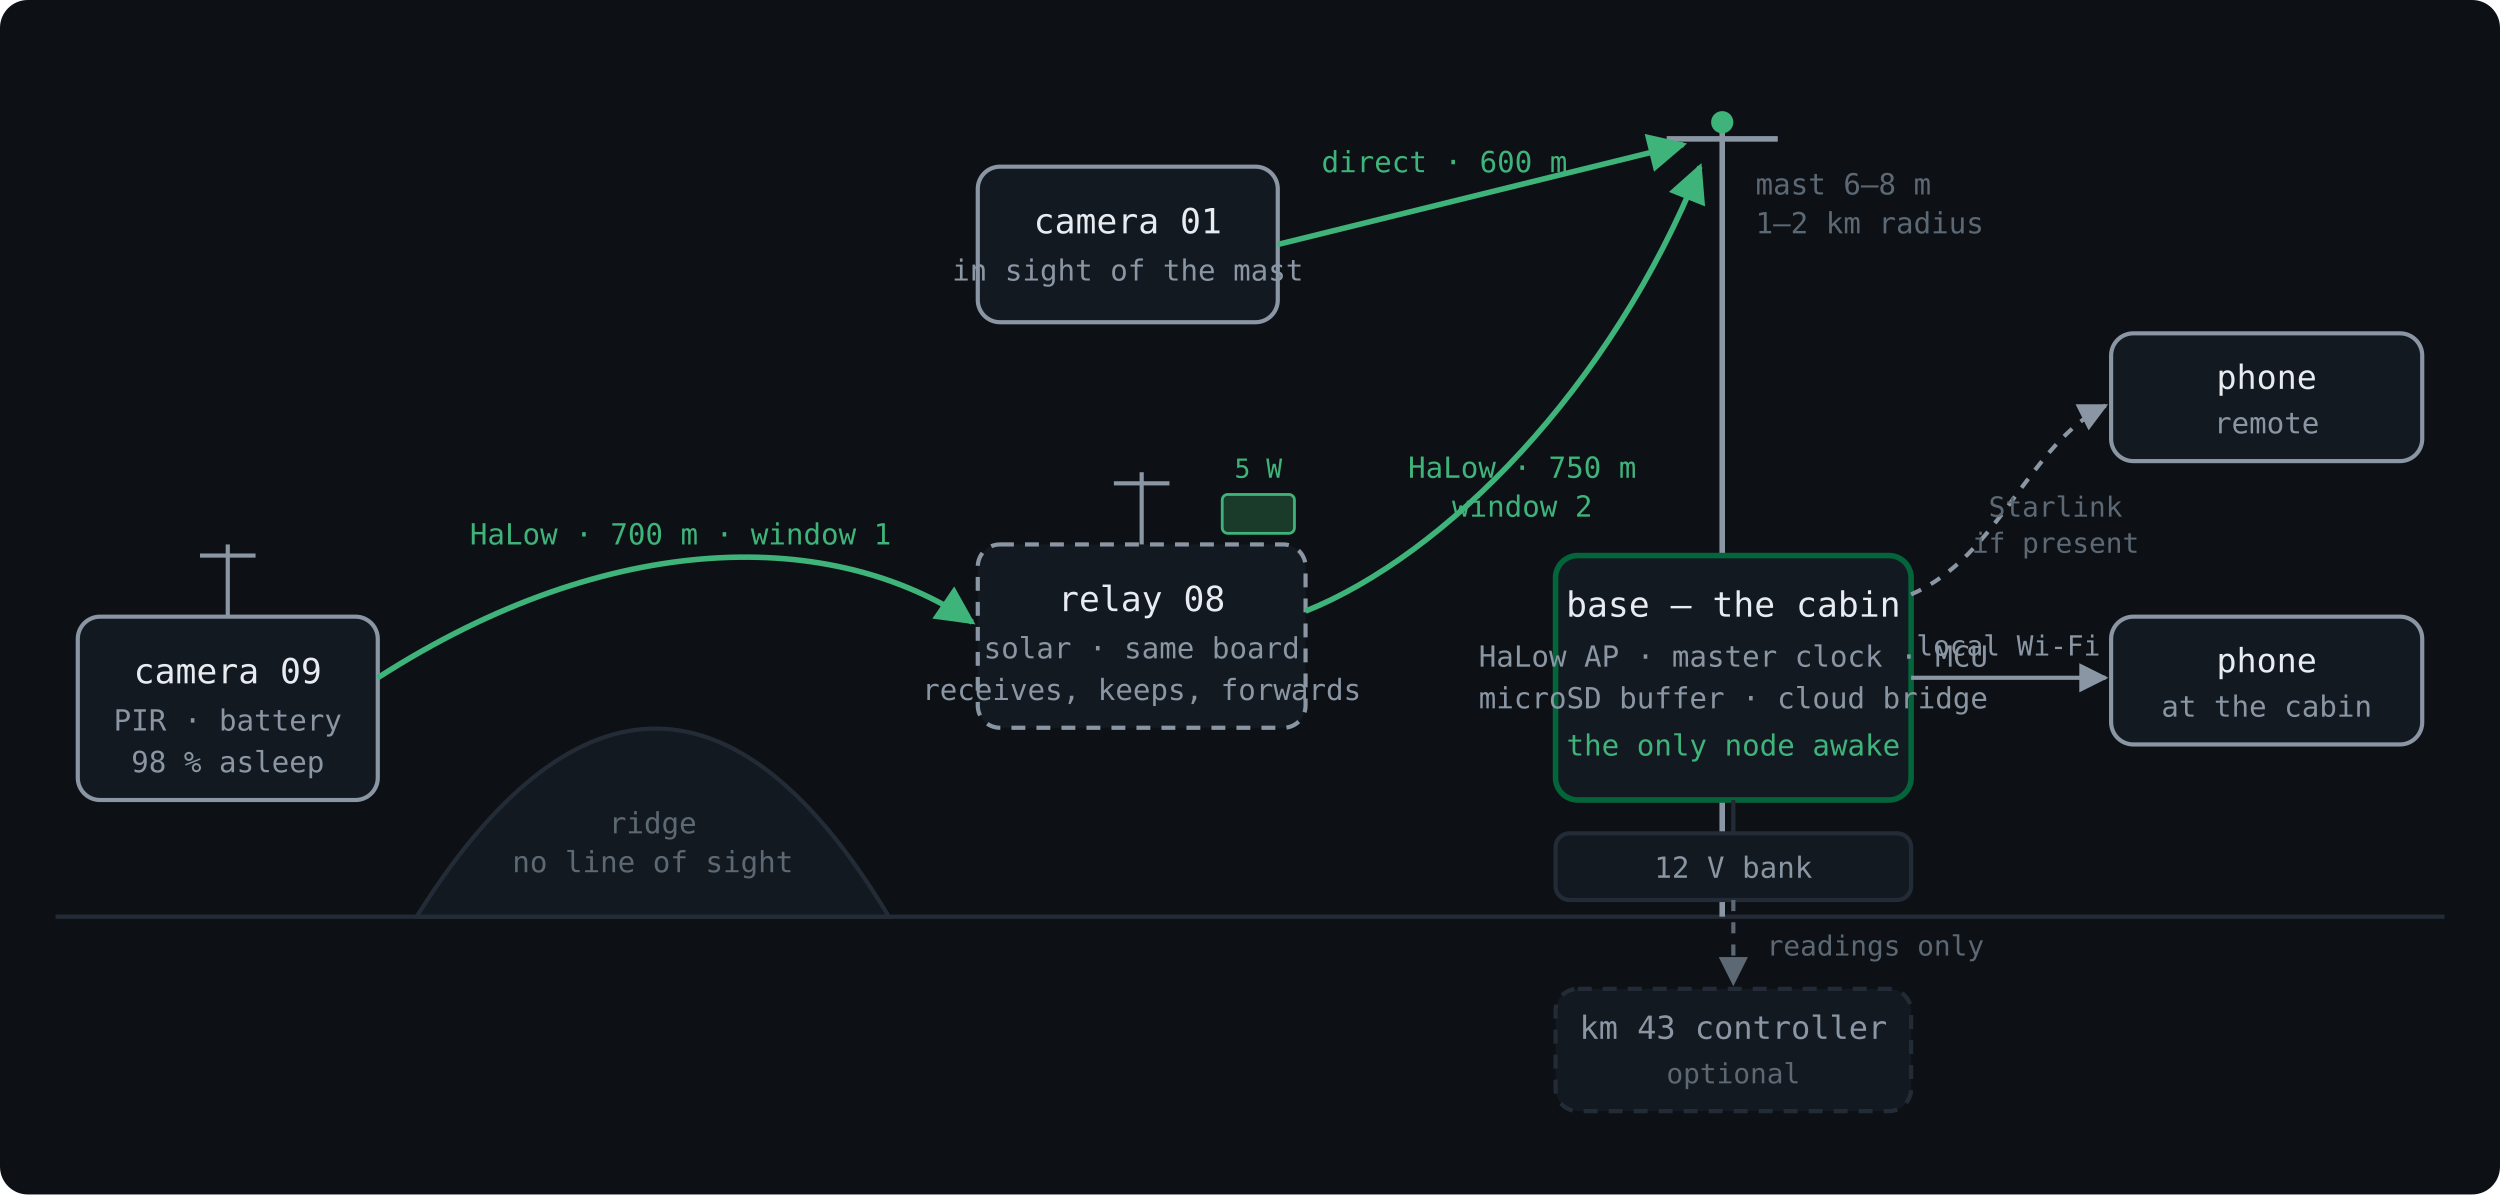
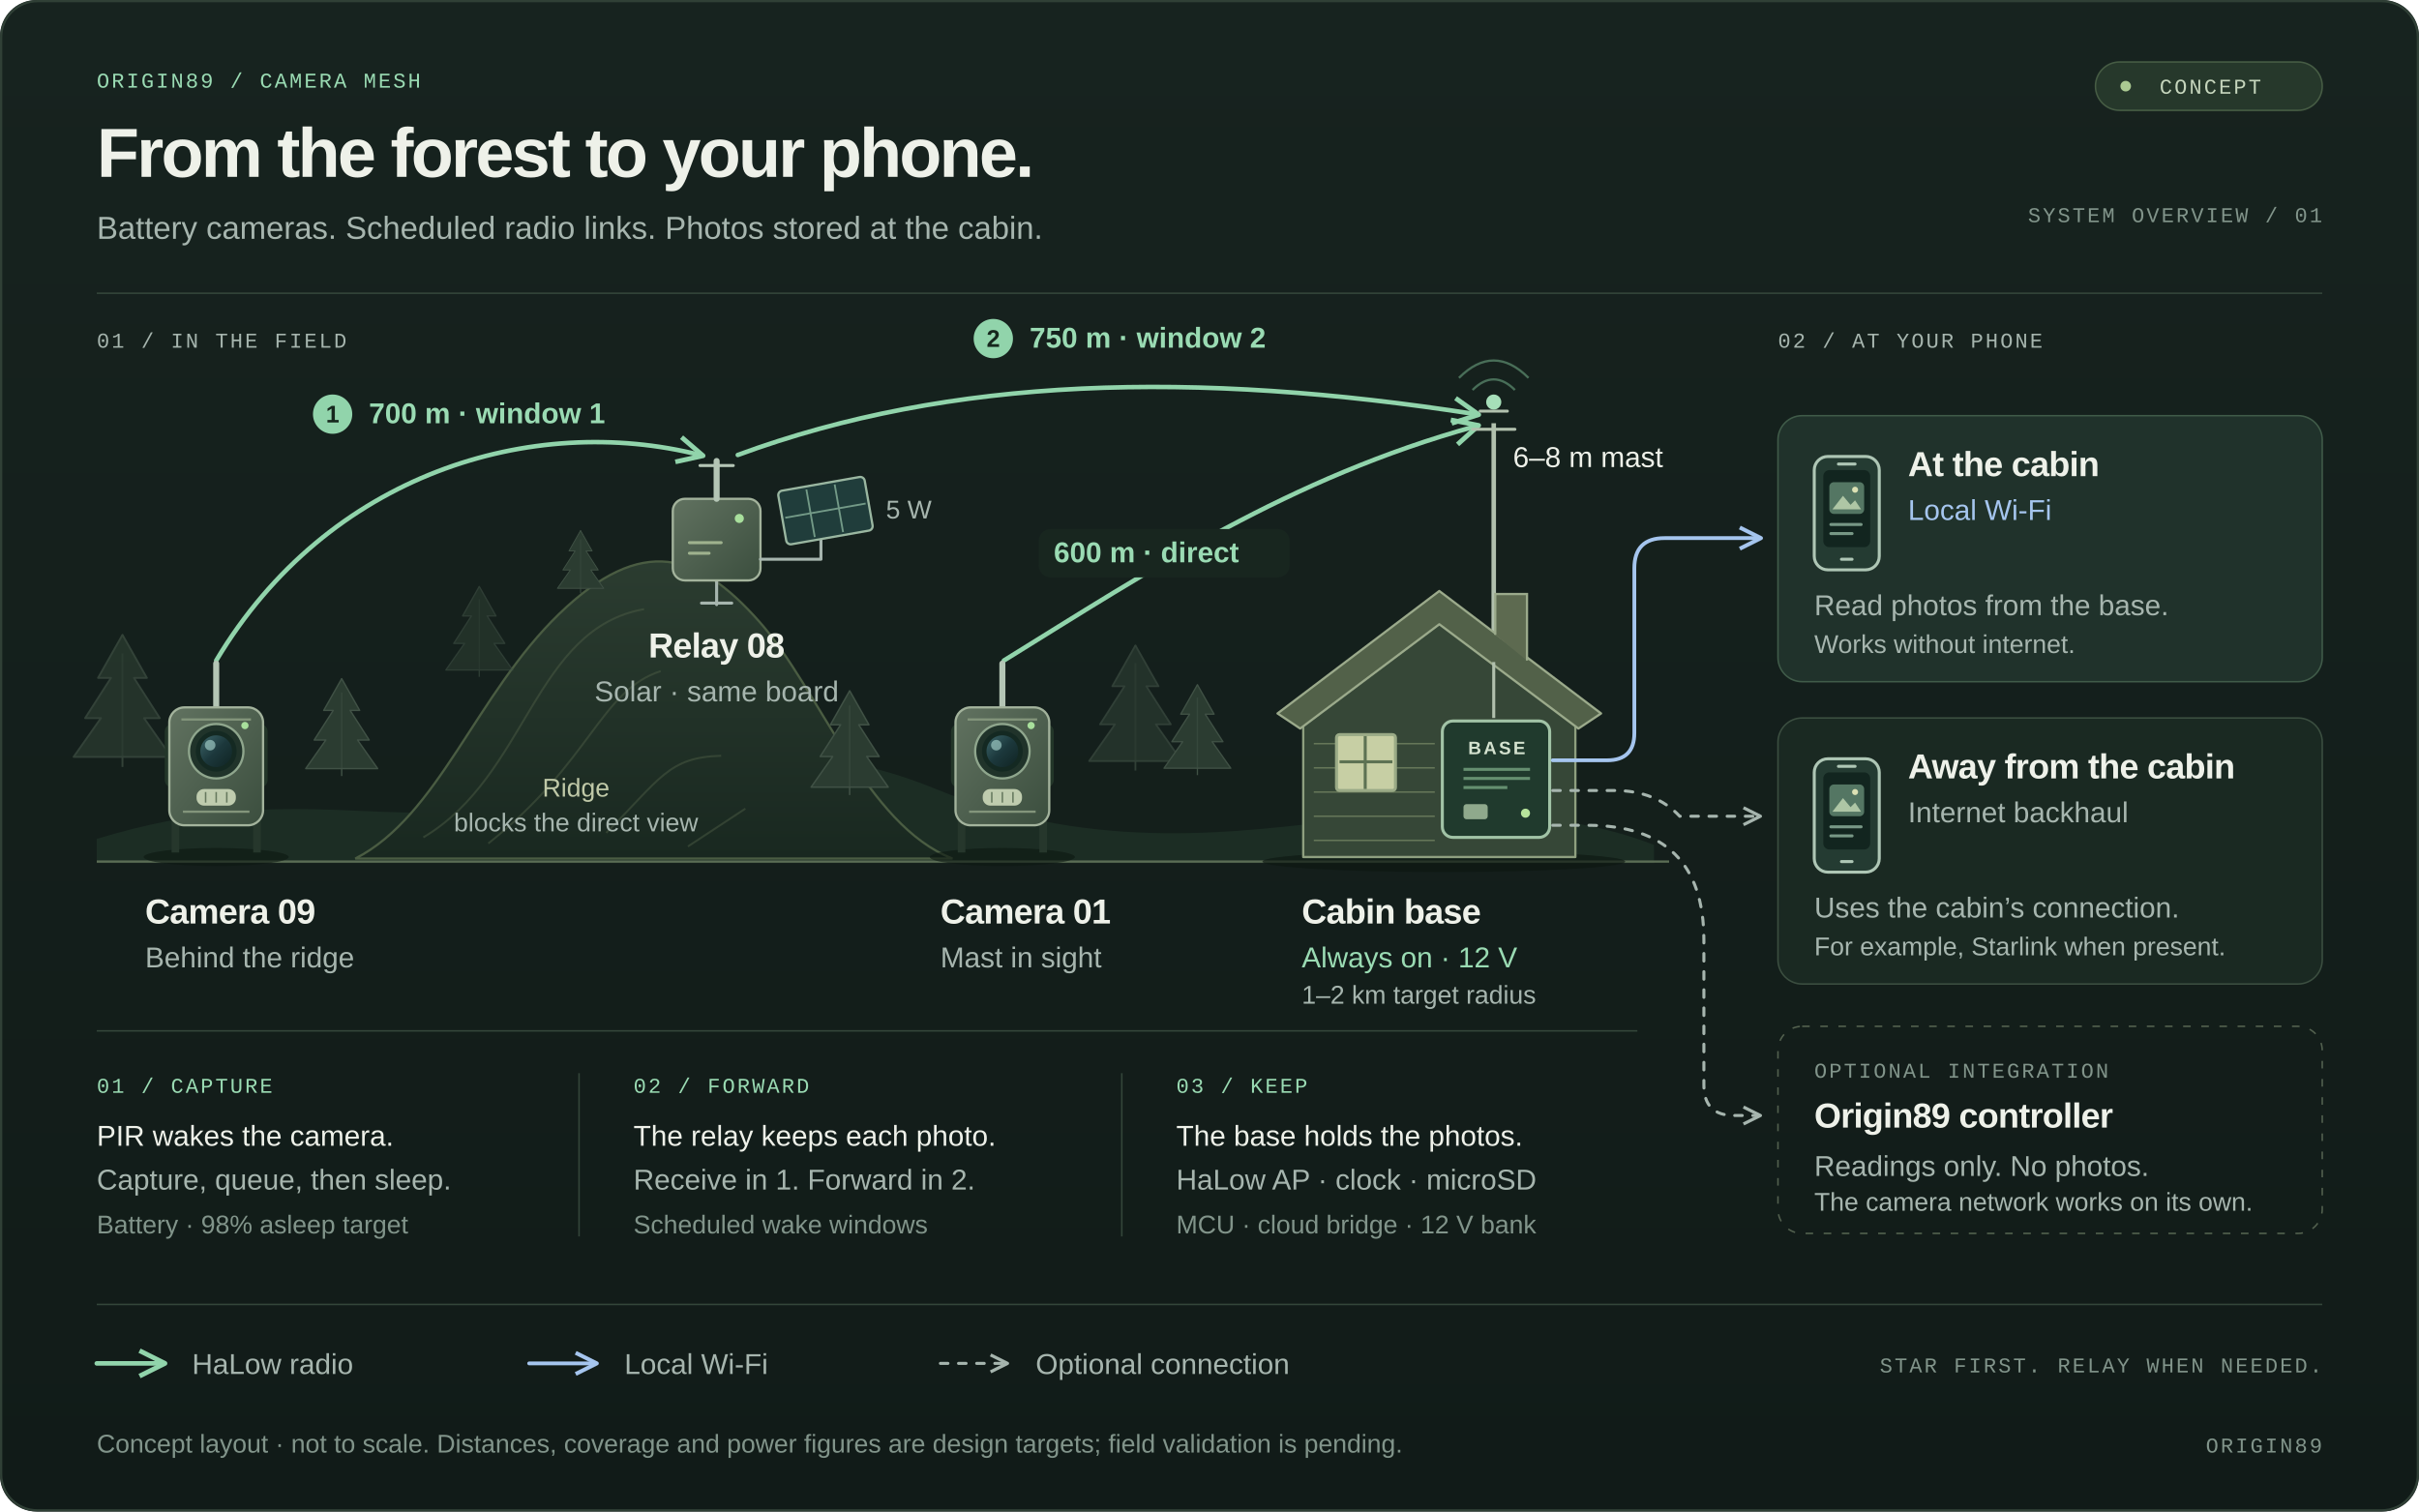
- <svg xmlns="http://www.w3.org/2000/svg" font-family="IBM Plex Mono, Menlo, monospace" viewBox="0 0 900 430" role="img" aria-label="How the mesh is built: a far camera behind a ridge reaches the cabin through a solar relay, a near camera reaches the mast directly, the base stores photos and hands them to the phone locally or over the cabin's backhaul, and the controller is an optional reader of the base's readings">
-   <rect width="100%" height="100%" rx="10" fill="#0d1116" />
+ <svg xmlns="http://www.w3.org/2000/svg" xmlns:xlink="http://www.w3.org/1999/xlink" width="1600" height="1000" viewBox="0 0 1600 1000" role="img" aria-labelledby="title description">
  <defs>
-     <marker id="ah" viewBox="0 0 10 10" refX="9" refY="5" markerWidth="7" markerHeight="7" orient="auto">
-       <path d="M0,0 L10,5 L0,10 z" fill="#8a96a3" />
+     <style>
+       text { font-family: -apple-system, BlinkMacSystemFont, 'Segoe UI', Arial, sans-serif; }
+       .ink { fill: #eef1e9; }
+       .muted { fill: #a6b5ae; }
+       .quiet { fill: #81948a; }
+       .green { fill: #9adbb3; }
+       .blue { fill: #a5c5ee; }
+       .mono { font-family: 'SFMono-Regular', Consolas, 'Liberation Mono', monospace; font-size: 14px; letter-spacing: 1.4px; }
+       .label { font-size: 23px; font-weight: 600; letter-spacing: -.45px; }
+       .body { font-size: 19px; }
+       .small { font-size: 17px; }
+       .radio { fill: none; stroke: #91d4ab; stroke-width: 3; stroke-linecap: round; marker-end: url(#radio-arrow); }
+       .local { fill: none; stroke: #a5c5ee; stroke-width: 2.5; stroke-linecap: round; marker-end: url(#local-arrow); }
+       .optional { fill: none; stroke: #a6b5ae; stroke-width: 2; stroke-dasharray: 5 7; stroke-linecap: round; marker-end: url(#optional-arrow); }
+       .outline { fill: none; stroke: #a6b5ae; stroke-width: 2; stroke-linecap: round; stroke-linejoin: round; }
+     </style>
+     <linearGradient id="paper" x2="0" y2="1">
+       <stop stop-color="#17231f" />
+       <stop offset="1" stop-color="#111b18" />
+     </linearGradient>
+     <linearGradient id="ridge" x2="0" y2="1">
+       <stop stop-color="#2b3c30" />
+       <stop offset="1" stop-color="#192820" />
+     </linearGradient>
+     <linearGradient id="housing" x2="1" y2="1">
+       <stop stop-color="#617260" />
+       <stop offset="1" stop-color="#3b4e3e" />
+     </linearGradient>
+     <linearGradient id="glass" x2="1" y2="1">
+       <stop stop-color="#416c70" />
+       <stop offset=".5" stop-color="#1c383c" />
+       <stop offset="1" stop-color="#0e211f" />
+     </linearGradient>
+     <marker id="radio-arrow" viewBox="0 0 10 10" refX="8" refY="5" markerWidth="7" markerHeight="7" orient="auto-start-reverse">
+       <path d="M1 1 9 5 1 9" fill="none" stroke="#91d4ab" stroke-width="1.5" stroke-linejoin="round" />
    </marker>
-     <marker id="ahg" viewBox="0 0 10 10" refX="9" refY="5" markerWidth="7" markerHeight="7" orient="auto">
-       <path d="M0,0 L10,5 L0,10 z" fill="#3fb47a" />
+     <marker id="local-arrow" viewBox="0 0 10 10" refX="8" refY="5" markerWidth="7" markerHeight="7" orient="auto">
+       <path d="m1 1 8 4-8 4" fill="none" stroke="#a5c5ee" stroke-width="1.5" stroke-linejoin="round" />
    </marker>
-     <marker id="ahd" viewBox="0 0 10 10" refX="9" refY="5" markerWidth="7" markerHeight="7" orient="auto">
-       <path d="M0,0 L10,5 L0,10 z" fill="#5c6873" />
+     <marker id="optional-arrow" viewBox="0 0 10 10" refX="8" refY="5" markerWidth="7" markerHeight="7" orient="auto">
+       <path d="m1 1 8 4-8 4" fill="none" stroke="#a6b5ae" stroke-width="1.5" stroke-linejoin="round" />
    </marker>
+     <g id="pine" fill="#2b3c31" stroke="#405145" stroke-width="1.3" stroke-linejoin="round">
+       <path d="M0 0v92" fill="none" />
+       <path d="m0 0-17 30h9l-18 28h11l-19 27h68L15 58h11L8 30h9Z" />
+       <path d="M0 13v72" fill="none" opacity=".5" />
+     </g>
+     <g id="camera">
+       <path d="M31-29V1" stroke="#b4c5b5" stroke-width="4" stroke-linecap="round" />
+       <path d="M4 64v32M58 64v32" stroke="#26372c" stroke-width="5" />
+       <rect x="-3" y="11" width="68" height="42" rx="5" fill="#233629" />
+       <rect width="62" height="78" rx="10" fill="url(#housing)" stroke="#a3b39c" stroke-width="1.5" />
+       <path d="M8 8h46M9 69h44" stroke="#83957b" stroke-width="1.5" />
+       <circle cx="31" cy="29" r="18" fill="#20332a" stroke="#8fa68d" stroke-width="1.5" />
+       <circle cx="31" cy="29" r="12" fill="url(#glass)" stroke="#142922" stroke-width="3" />
+       <circle cx="27" cy="25" r="3.5" fill="#afdcd5" opacity=".6" />
+       <rect x="18" y="54" width="26" height="11" rx="5" fill="#bfccae" />
+       <path d="M24 56v7m7-7v7m7-7v7" stroke="#66795e" />
+       <circle cx="50" cy="12" r="2.4" fill="#a8df9c" />
+     </g>
+     <g id="phone">
+       <rect width="43" height="75" rx="9" fill="#243b32" stroke="#aec6b5" stroke-width="2" />
+       <rect x="6" y="9" width="31" height="51" rx="4" fill="#12251f" />
+       <path d="M16 5h11m-9 63h7" stroke="#aec6b5" stroke-width="2" stroke-linecap="round" />
+       <rect x="10" y="17" width="23" height="21" rx="3" fill="#547663" />
+       <path d="m12 35 7-9 5 6 3-3 4 6" fill="#aec6a5" />
+       <circle cx="27" cy="22" r="2" fill="#dce1b4" />
+       <path d="M11 45h20m-20 6h14" stroke="#779785" stroke-width="2" stroke-linecap="round" />
+     </g>
  </defs>
-   <line x1="20" y1="330" x2="880" y2="330" stroke="#232c36" stroke-width="1.5" />
-   <path d="M150,330 C200,250 260,230 320,330 Z" fill="#131920" stroke="#232c36" stroke-width="1.5" />
-   <text x="235" y="300" fill="#5c6873" font-size="10.5" text-anchor="middle">ridge</text>
-   <text x="235" y="314" fill="#5c6873" font-size="10.5" text-anchor="middle">no line of sight</text>
-   <rect x="28" y="222" width="108" height="66" rx="8" fill="#131920" stroke="#8a96a3" stroke-width="1.5" />
-   <text x="82" y="246" fill="#e8ecf1" font-size="12.5" text-anchor="middle">camera 09</text>
-   <text x="82" y="263" fill="#8a96a3" font-size="10.5" text-anchor="middle">PIR · battery</text>
-   <text x="82" y="278" fill="#8a96a3" font-size="10.5" text-anchor="middle">98 % asleep</text>
-   <line x1="82" y1="222" x2="82" y2="196" stroke="#8a96a3" stroke-width="1.5" />
-   <line x1="72" y1="200" x2="92" y2="200" stroke="#8a96a3" stroke-width="1.5" />
-   <rect x="352" y="196" width="118" height="66" rx="8" fill="#131920" stroke="#8a96a3" stroke-width="1.5" stroke-dasharray="5 4" />
-   <text x="411" y="220" fill="#e8ecf1" font-size="12.5" text-anchor="middle">relay 08</text>
-   <text x="411" y="237" fill="#8a96a3" font-size="10.5" text-anchor="middle">solar · same board</text>
-   <text x="411" y="252" fill="#8a96a3" font-size="10.5" text-anchor="middle">receives, keeps, forwards</text>
-   <line x1="411" y1="196" x2="411" y2="170" stroke="#8a96a3" stroke-width="1.5" />
-   <line x1="401" y1="174" x2="421" y2="174" stroke="#8a96a3" stroke-width="1.5" />
-   <rect x="440" y="178" width="26" height="14" rx="2" fill="#1a3a2a" stroke="#3fb47a" stroke-width="1" />
-   <text x="453" y="172" fill="#3fb47a" font-size="9.5" text-anchor="middle">5 W</text>
-   <rect x="352" y="60" width="108" height="56" rx="8" fill="#131920" stroke="#8a96a3" stroke-width="1.5" />
-   <text x="406" y="84" fill="#e8ecf1" font-size="12.5" text-anchor="middle">camera 01</text>
-   <text x="406" y="101" fill="#8a96a3" font-size="10.5" text-anchor="middle">in sight of the mast</text>
-   <line x1="620" y1="330" x2="620" y2="44" stroke="#8a96a3" stroke-width="2" />
-   <line x1="600" y1="50" x2="640" y2="50" stroke="#8a96a3" stroke-width="2" />
-   <circle cx="620" cy="44" r="4" fill="#3fb47a" />
-   <text x="632" y="70" fill="#5c6873" font-size="10.5">mast 6–8 m</text>
-   <text x="632" y="84" fill="#5c6873" font-size="10.5">1–2 km radius</text>
-   <rect x="560" y="200" width="128" height="88" rx="8" fill="#131920" stroke="#04653a" stroke-width="2" />
-   <text x="624" y="222" fill="#e8ecf1" font-size="12.5" text-anchor="middle">base — the cabin</text>
-   <text x="624" y="240" fill="#8a96a3" font-size="10.5" text-anchor="middle">HaLow AP · master clock · MCU</text>
-   <text x="624" y="255" fill="#8a96a3" font-size="10.5" text-anchor="middle">microSD buffer · cloud bridge</text>
-   <text x="624" y="272" fill="#3fb47a" font-size="10.5" text-anchor="middle">the only node awake</text>
-   <rect x="560" y="300" width="128" height="24" rx="5" fill="#131920" stroke="#232c36" stroke-width="1.5" />
-   <text x="624" y="316" fill="#8a96a3" font-size="10.5" text-anchor="middle">12 V bank</text>
-   <rect x="560" y="356" width="128" height="44" rx="8" fill="#131920" stroke="#232c36" stroke-width="1.5" stroke-dasharray="5 4" />
-   <text x="624" y="374" fill="#8a96a3" font-size="11.5" text-anchor="middle">km 43 controller</text>
-   <text x="624" y="390" fill="#5c6873" font-size="10" text-anchor="middle">optional</text>
-   <line x1="624" y1="288" x2="624" y2="300" stroke="#232c36" stroke-width="1.5" />
-   <path d="M624,324 L624,354" stroke="#5c6873" stroke-width="1.5" stroke-dasharray="4 4" marker-end="url(#ahd)" />
-   <text x="636" y="344" fill="#5c6873" font-size="10">readings only</text>
-   <rect x="760" y="120" width="112" height="46" rx="8" fill="#131920" stroke="#8a96a3" stroke-width="1.5" />
-   <text x="816" y="140" fill="#e8ecf1" font-size="12" text-anchor="middle">phone</text>
-   <text x="816" y="156" fill="#8a96a3" font-size="10.5" text-anchor="middle">remote</text>
-   <rect x="760" y="222" width="112" height="46" rx="8" fill="#131920" stroke="#8a96a3" stroke-width="1.5" />
-   <text x="816" y="242" fill="#e8ecf1" font-size="12" text-anchor="middle">phone</text>
-   <text x="816" y="258" fill="#8a96a3" font-size="10.5" text-anchor="middle">at the cabin</text>
-   <path d="M136,244 C220,190 300,190 350,224" fill="none" stroke="#3fb47a" stroke-width="2" marker-end="url(#ahg)" />
-   <text x="245" y="196" fill="#3fb47a" font-size="10.5" text-anchor="middle">HaLow · 700 m · window 1</text>
-   <path d="M470,220 C520,200 580,140 612,60" fill="none" stroke="#3fb47a" stroke-width="2" marker-end="url(#ahg)" />
-   <text x="548" y="172" fill="#3fb47a" font-size="10.5" text-anchor="middle">HaLow · 750 m</text>
-   <text x="548" y="186" fill="#3fb47a" font-size="10.5" text-anchor="middle">window 2</text>
-   <path d="M460,88 L606,52" fill="none" stroke="#3fb47a" stroke-width="2" marker-end="url(#ahg)" />
-   <text x="520" y="62" fill="#3fb47a" font-size="10.5" text-anchor="middle">direct · 600 m</text>
-   <path d="M688,244 L758,244" fill="none" stroke="#8a96a3" stroke-width="1.5" marker-end="url(#ah)" />
-   <text x="723" y="236" fill="#8a96a3" font-size="10" text-anchor="middle">local Wi-Fi</text>
-   <path d="M688,214 C720,200 730,160 758,146" fill="none" stroke="#8a96a3" stroke-width="1.5" stroke-dasharray="4 4" marker-end="url(#ah)" />
-   <text x="740" y="186" fill="#5c6873" font-size="10" text-anchor="middle">Starlink</text>
-   <text x="740" y="199" fill="#5c6873" font-size="10" text-anchor="middle">if present</text>
+   <rect width="1600" height="1000" rx="24" fill="url(#paper)" />
+   <rect x=".75" y=".75" width="1598.5" height="998.5" rx="24" fill="none" stroke="#304036" stroke-width="1.5" />
+   <g id="heading">
+     <text x="64" y="58" class="mono green">ORIGIN89 / CAMERA MESH</text>
+     <text x="64" y="117" class="ink" font-size="46" font-weight="600" letter-spacing="-1.7">From the forest to your phone.</text>
+     <text x="64" y="158" class="muted" font-size="21">Battery cameras. Scheduled radio links. Photos stored at the cabin.</text>
+     <rect x="1386" y="41" width="150" height="32" rx="16" fill="#26382b" stroke="#465c44" />
+     <circle cx="1406" cy="57" r="3.5" fill="#abc992" />
+     <text x="1462" y="62" text-anchor="middle" class="mono" fill="#c5d5bc" font-size="12">CONCEPT</text>
+     <text x="1536" y="147" text-anchor="end" class="mono quiet">SYSTEM OVERVIEW / 01</text>
+     <path d="M64 194H1536" stroke="#34463a" />
+   </g>
+   <g id="terrain" aria-label="A ridge interrupts the far camera's direct view of the cabin">
+     <text x="64" y="230" class="mono muted">01 / IN THE FIELD</text>
+     <path d="M64 555C196 515 257 552 341 530s171-52 278-8 207 27 267 21 142-10 208 16V571H64Z" fill="#1c2d24" />
+     <path d="M235 568C290 540 315 459 370 406s92-40 132 5 71 135 128 157Z" fill="url(#ridge)" stroke="#4a5c42" stroke-width="1.5" />
+     <path d="M280 554c69-41 73-138 146-151m-103 155c68-54 74-101 114-114m-36 107c36-36 41-50 76-51m-22 60 38-25" fill="none" stroke="#506047" stroke-width="1.3" opacity=".45" />
+     <use xlink:href="#pine" transform="translate(81 420) scale(.95)" opacity=".7" />
+     <use xlink:href="#pine" transform="translate(226 449) scale(.7)" />
+     <use xlink:href="#pine" transform="translate(317 388) scale(.65)" opacity=".6" />
+     <use xlink:href="#pine" transform="translate(384 351) scale(.45)" />
+     <use xlink:href="#pine" transform="translate(562 457) scale(.75)" />
+     <use xlink:href="#pine" transform="translate(751 427) scale(.9)" opacity=".65" />
+     <use xlink:href="#pine" transform="translate(792 453) scale(.65)" />
+     <path d="M64 570H1104" stroke="#5b6d55" stroke-width="1.5" />
+     <text x="381" y="527" text-anchor="middle" class="small" fill="#c0c9a8">Ridge</text>
+     <text x="381" y="550" text-anchor="middle" class="small muted">blocks the direct view</text>
+   </g>
+   <g id="radio-links" aria-label="Two scheduled hops via the relay, or one direct link">
+     <path d="M143 437C217 313 352 273 463 301" class="radio" />
+     <g transform="translate(207 280)">
+       <circle cx="13" cy="-6" r="13" fill="#91d4ab" />
+       <text x="13" y="-.5" text-anchor="middle" font-size="16" font-weight="700" fill="#16271d">1</text>
+       <text x="37" y="0" class="green body" font-weight="600">700 m · window 1</text>
+     </g>
+     <path d="M488 301C629 249 790 245 976 274" class="radio" />
+     <g transform="translate(644 230)">
+       <circle cx="13" cy="-6" r="13" fill="#91d4ab" />
+       <text x="13" y="-.5" text-anchor="middle" font-size="16" font-weight="700" fill="#16271d">2</text>
+       <text x="37" y="0" class="green body" font-weight="600">750 m · window 2</text>
+     </g>
+     <path d="M664 437C761 377 853 316 976 282" class="radio" />
+     <g transform="translate(697 372)">
+       <rect x="-10" y="-22" width="166" height="32" rx="8" fill="#18261f" />
+       <text class="green body" font-weight="600">600 m · direct</text>
+     </g>
+   </g>
+   <g id="far-camera" aria-label="Camera 09: battery powered, behind the ridge">
+     <ellipse cx="143" cy="567" rx="48" ry="6" fill="#0c1711" opacity=".6" />
+     <use xlink:href="#camera" x="112" y="468" />
+     <text x="96" y="611" class="label ink">Camera 09</text>
+     <text x="96" y="640" class="body muted">Behind the ridge</text>
+   </g>
+   <g id="solar-relay" aria-label="Relay 08: same board, 5-watt solar panel, store and forward">
+     <path d="M474 350v50m-10-1h20" class="outline" stroke="#819877" />
+     <rect x="445" y="330" width="58" height="54" rx="8" fill="url(#housing)" stroke="#a3b39c" stroke-width="1.5" />
+     <path d="M474 305v25" stroke="#b4c5b5" stroke-width="4" stroke-linecap="round" />
+     <path d="M463 308h22" stroke="#b4c5b5" stroke-width="2" stroke-linecap="round" />
+     <circle cx="489" cy="343" r="3" fill="#a8df9c" />
+     <path d="M456 359h21m-21 7h13" stroke="#9fb28e" stroke-width="2" stroke-linecap="round" />
+     <path d="M503 370h40v-27" class="outline" stroke="#75866a" />
+     <g transform="translate(517 320) rotate(-10 28 18)">
+       <rect width="58" height="36" rx="3" fill="#203d3b" stroke="#9ab7a1" stroke-width="1.5" />
+       <path d="M19 2v32M38 2v32M2 18h54" stroke="#739a87" stroke-width="1.2" />
+     </g>
+     <text x="586" y="343" class="small muted">5 W</text>
+     <text x="474" y="435" text-anchor="middle" class="label ink">Relay 08</text>
+     <text x="474" y="464" text-anchor="middle" class="body muted">Solar · same board</text>
+   </g>
+   <g id="near-camera" aria-label="Camera 01: direct line of sight to the mast">
+     <ellipse cx="663" cy="567" rx="48" ry="6" fill="#0c1711" opacity=".6" />
+     <use xlink:href="#camera" x="632" y="468" />
+     <text x="622" y="611" class="label ink">Camera 01</text>
+     <text x="622" y="640" class="body muted">Mast in sight</text>
+   </g>
+   <g id="cabin-base" aria-label="Cabin base: HaLow access point, master clock, microSD buffer, 12 volts, always on">
+     <text x="1100" y="309" text-anchor="end" class="body ink">6–8 m mast</text>
+     <path d="M988 280v159" stroke="#b1c0ad" stroke-width="3" />
+     <path d="M974 284h28m-23-12h18" stroke="#b1c0ad" stroke-width="2" stroke-linecap="round" />
+     <circle cx="988" cy="266" r="5" fill="#a6dfb9" />
+     <path d="M974 258q14-14 28 0m-37-8q23-23 46 0" fill="none" stroke="#7bbb93" stroke-width="1.5" opacity=".5" />
+     <ellipse cx="955" cy="570" rx="120" ry="7" fill="#0c1711" opacity=".65" />
+     <path d="M862 473 952 407 1042 473v94H862Z" fill="#364737" stroke="#8e9f7f" stroke-width="1.5" stroke-linejoin="round" />
+     <path d="m845 472 107-81 107 81-15 10-92-69-92 69Z" fill="#526149" stroke="#9baa8b" stroke-width="1.5" stroke-linejoin="round" />
+     <path d="M989 420v-27h21v44" fill="#5d6a50" stroke="#9baa8b" stroke-width="1.5" />
+     <path d="M869 492h80m-80 16h80m-80 16h80m-80 16h80m-80 16h80" stroke="#657658" stroke-width="1" />
+     <rect x="884" y="486" width="39" height="37" rx="2" fill="#c7cfa4" stroke="#9aaa86" stroke-width="2" />
+     <path d="M903 487v35m-17-18h35" stroke="#5d7253" stroke-width="2" />
+     <path d="M988 438v37" stroke="#b1c0ad" stroke-width="2" />
+     <rect x="954" y="477" width="71" height="77" rx="7" fill="#203a2d" stroke="#a1c3a6" stroke-width="2" />
+     <text x="990" y="499" text-anchor="middle" font-size="12" font-weight="700" letter-spacing="1.5" fill="#d4e2cf">BASE</text>
+     <path d="M968 509h44m-44 6h44m-44 6h29" stroke="#658f70" stroke-width="2" />
+     <rect x="968" y="532" width="16" height="10" rx="2" fill="#8fa98c" />
+     <circle cx="1009" cy="538" r="3" fill="#b7e49b" />
+     <text x="861" y="611" class="label ink">Cabin base</text>
+     <text x="861" y="640" class="body green">Always on · 12 V</text>
+     <text x="861" y="664" class="small muted">1–2 km target radius</text>
+   </g>
+   <g id="delivery-links" aria-label="The base delivers photos locally, or remotely when an internet connection is present">
+     <path d="M1027 503H1063Q1081 503 1081 485V376Q1081 356 1101 356H1163" class="local" />
+     <path d="M1027 523H1068Q1095 523 1111 540H1163" class="optional" />
+     <path d="M1027 546H1050Q1127 546 1127 622V718Q1127 738 1147 738H1163" class="optional" />
+   </g>
+   <g id="phone-access">
+     <text x="1176" y="230" class="mono muted">02 / AT YOUR PHONE</text>
+     <g id="local-access">
+       <rect x="1176" y="275" width="360" height="176" rx="16" fill="#20322b" stroke="#405b49" />
+       <use xlink:href="#phone" x="1200" y="302" />
+       <text x="1262" y="315" class="label ink">At the cabin</text>
+       <text x="1262" y="344" class="body blue">Local Wi-Fi</text>
+       <text x="1200" y="407" class="body muted">Read photos from the base.</text>
+       <text x="1200" y="432" class="small muted">Works without internet.</text>
+     </g>
+     <g id="remote-access">
+       <rect x="1176" y="475" width="360" height="176" rx="16" fill="#1a2922" stroke="#3b4e40" />
+       <use xlink:href="#phone" x="1200" y="502" />
+       <text x="1262" y="515" class="label ink">Away from the cabin</text>
+       <text x="1262" y="544" class="body muted">Internet backhaul</text>
+       <text x="1200" y="607" class="body muted">Uses the cabin’s connection.</text>
+       <text x="1200" y="632" class="small muted">For example, Starlink when present.</text>
+     </g>
+     <g id="optional-controller">
+       <rect x="1176" y="679" width="360" height="137" rx="16" fill="none" stroke="#53614f" stroke-dasharray="5 7" />
+       <text x="1200" y="713" class="mono quiet">OPTIONAL INTEGRATION</text>
+       <text x="1200" y="746" class="label ink">Origin89 controller</text>
+       <text x="1200" y="778" class="body muted">Readings only. No photos.</text>
+       <text x="1200" y="801" class="small muted">The camera network works on its own.</text>
+     </g>
+   </g>
+   <g id="how-it-works" aria-label="Capture, forward, keep">
+     <path d="M64 682H1083" stroke="#34463a" />
+     <text x="64" y="723" class="mono green">01 / CAPTURE</text>
+     <text x="64" y="758" class="body ink">PIR wakes the camera.</text>
+     <text x="64" y="787" class="body muted">Capture, queue, then sleep.</text>
+     <text x="64" y="816" class="small quiet">Battery · 98% asleep target</text>
+     <path d="M383 710v108" stroke="#34463a" />
+     <text x="419" y="723" class="mono green">02 / FORWARD</text>
+     <text x="419" y="758" class="body ink">The relay keeps each photo.</text>
+     <text x="419" y="787" class="body muted">Receive in 1. Forward in 2.</text>
+     <text x="419" y="816" class="small quiet">Scheduled wake windows</text>
+     <path d="M742 710v108" stroke="#34463a" />
+     <text x="778" y="723" class="mono green">03 / KEEP</text>
+     <text x="778" y="758" class="body ink">The base holds the photos.</text>
+     <text x="778" y="787" class="body muted">HaLow AP · clock · microSD</text>
+     <text x="778" y="816" class="small quiet">MCU · cloud bridge · 12 V bank</text>
+   </g>
+   <g id="legend">
+     <path d="M64 863H1536" stroke="#34463a" />
+     <path d="M64 902h43" class="radio" />
+     <text x="127" y="909" class="body muted">HaLow radio</text>
+     <path d="M350 902h43" class="local" />
+     <text x="413" y="909" class="body muted">Local Wi-Fi</text>
+     <path d="M622 902h43" class="optional" />
+     <text x="685" y="909" class="body muted">Optional connection</text>
+     <text x="1536" y="908" text-anchor="end" class="mono quiet">STAR FIRST. RELAY WHEN NEEDED.</text>
+     <text x="64" y="961" class="small quiet">Concept layout · not to scale. Distances, coverage and power figures are design targets; field validation is pending.</text>
+     <text x="1536" y="961" text-anchor="end" class="mono quiet">ORIGIN89</text>
+   </g>
</svg>
